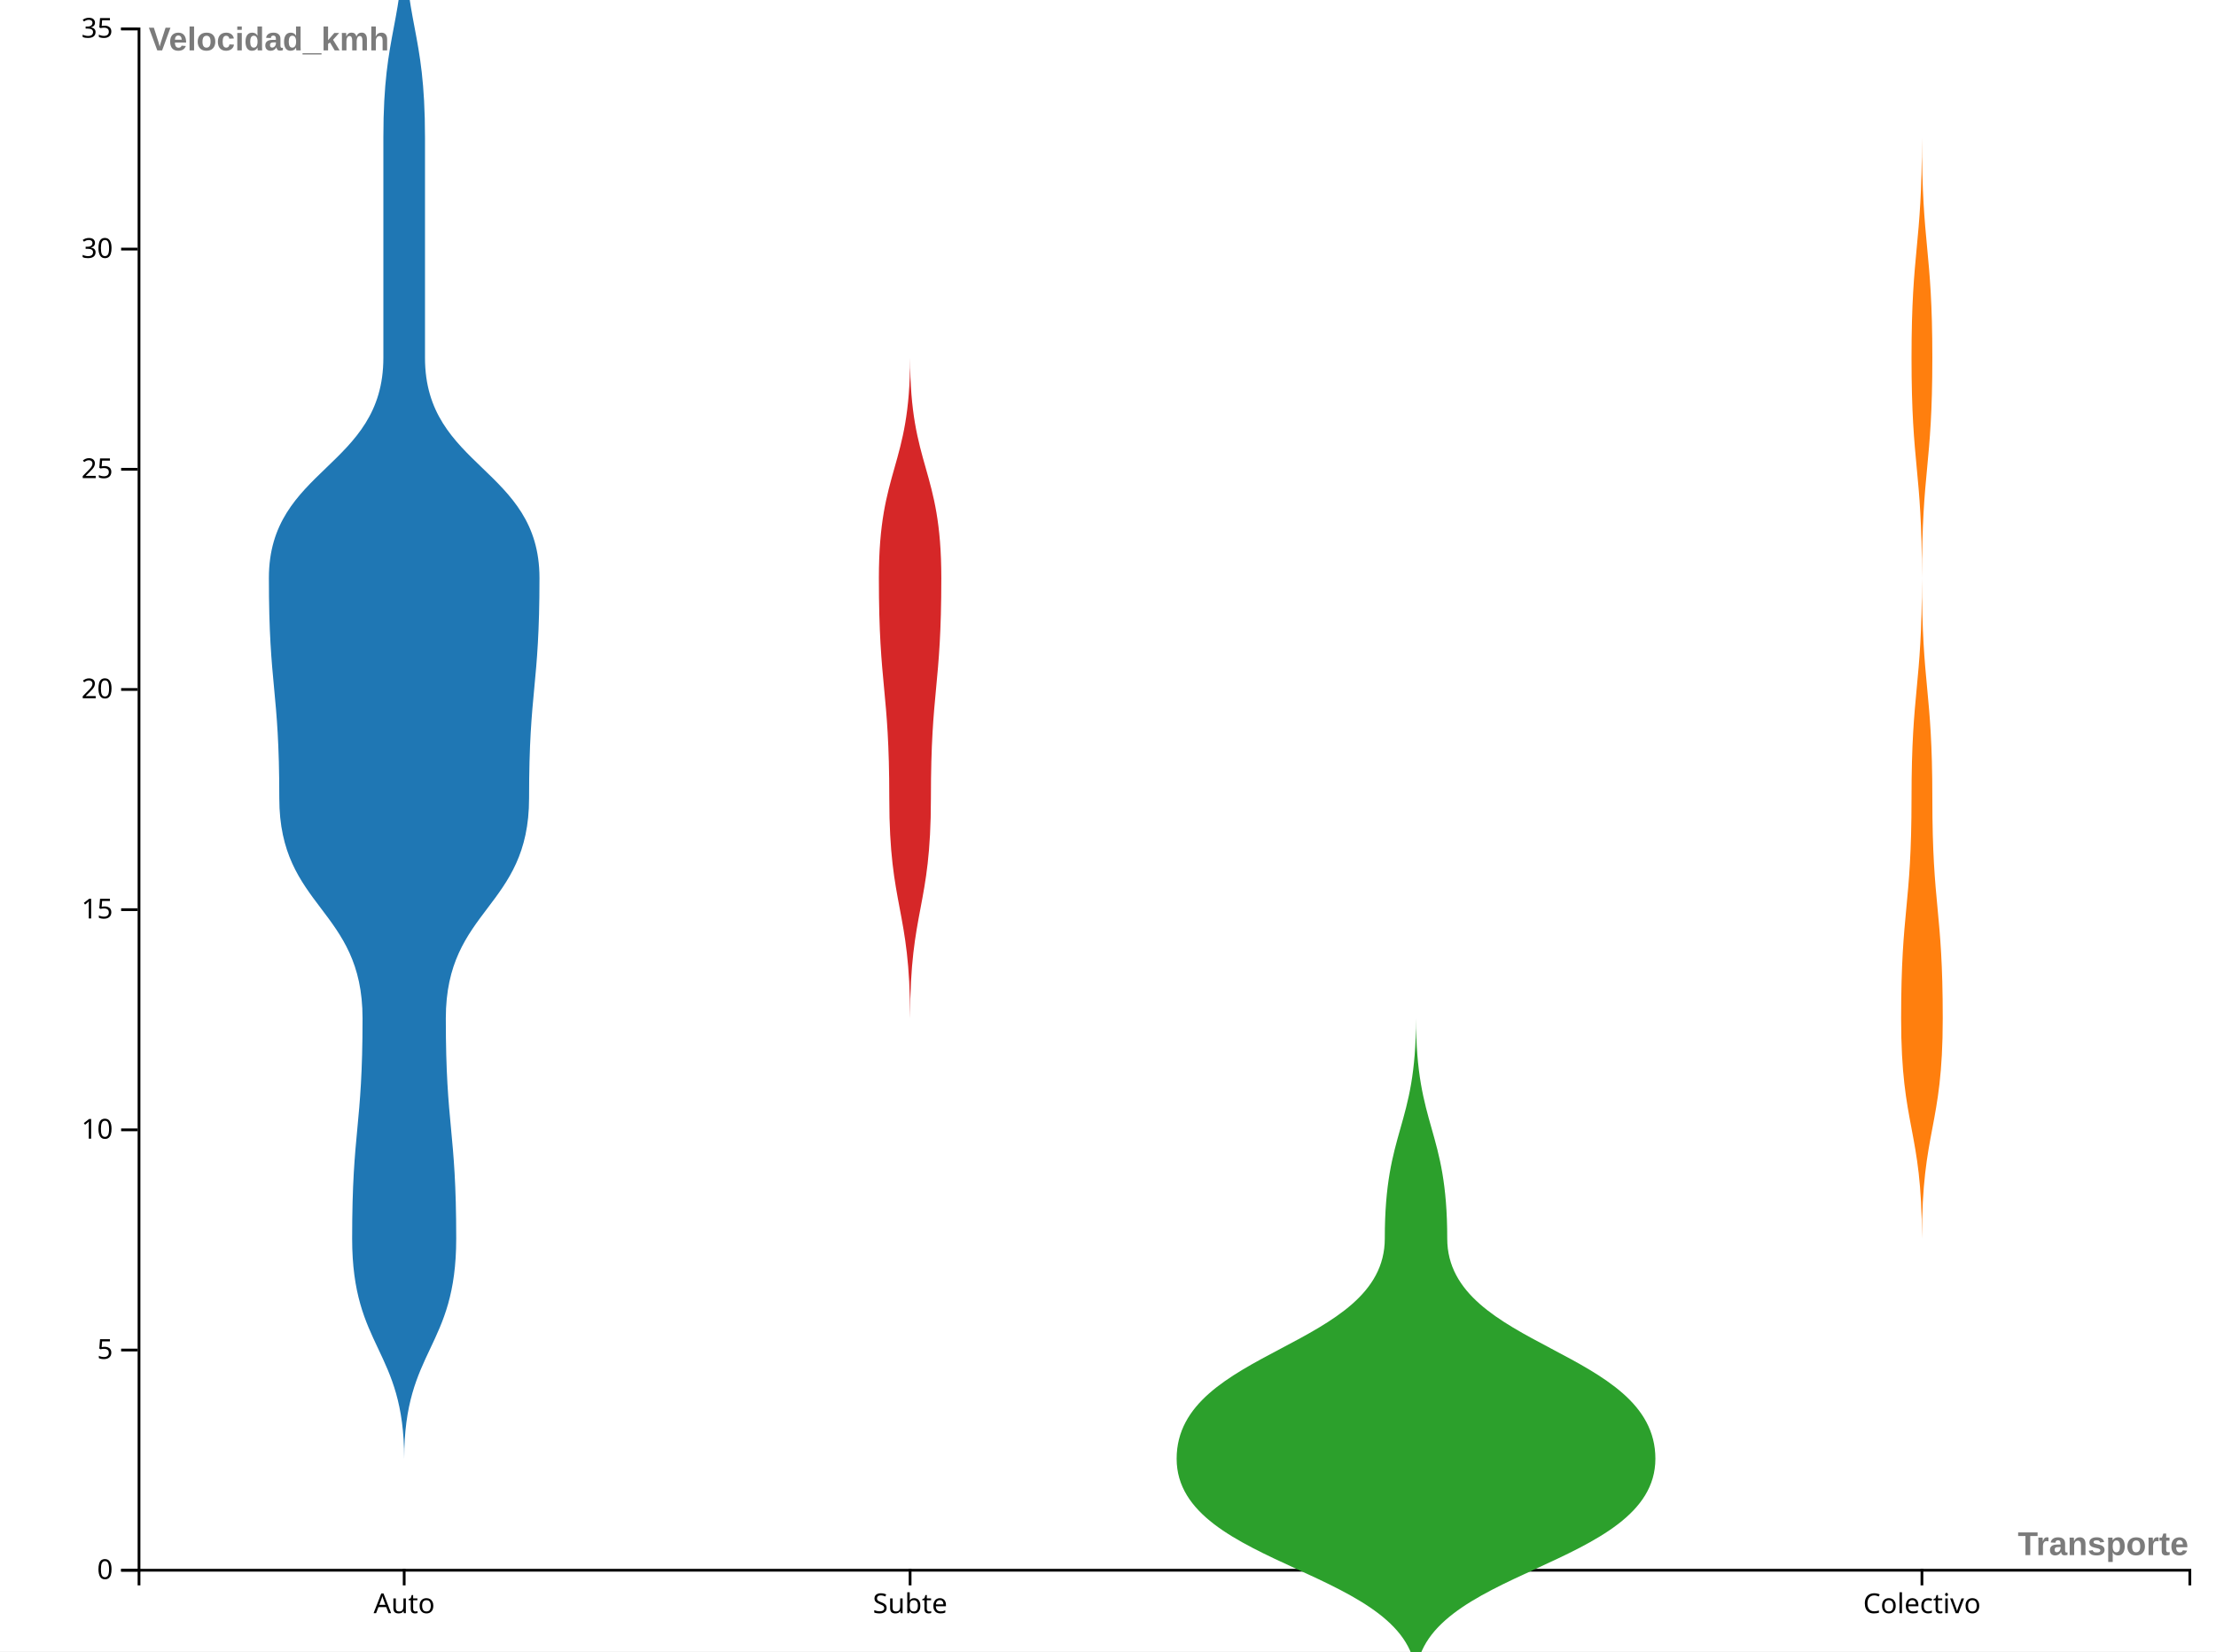
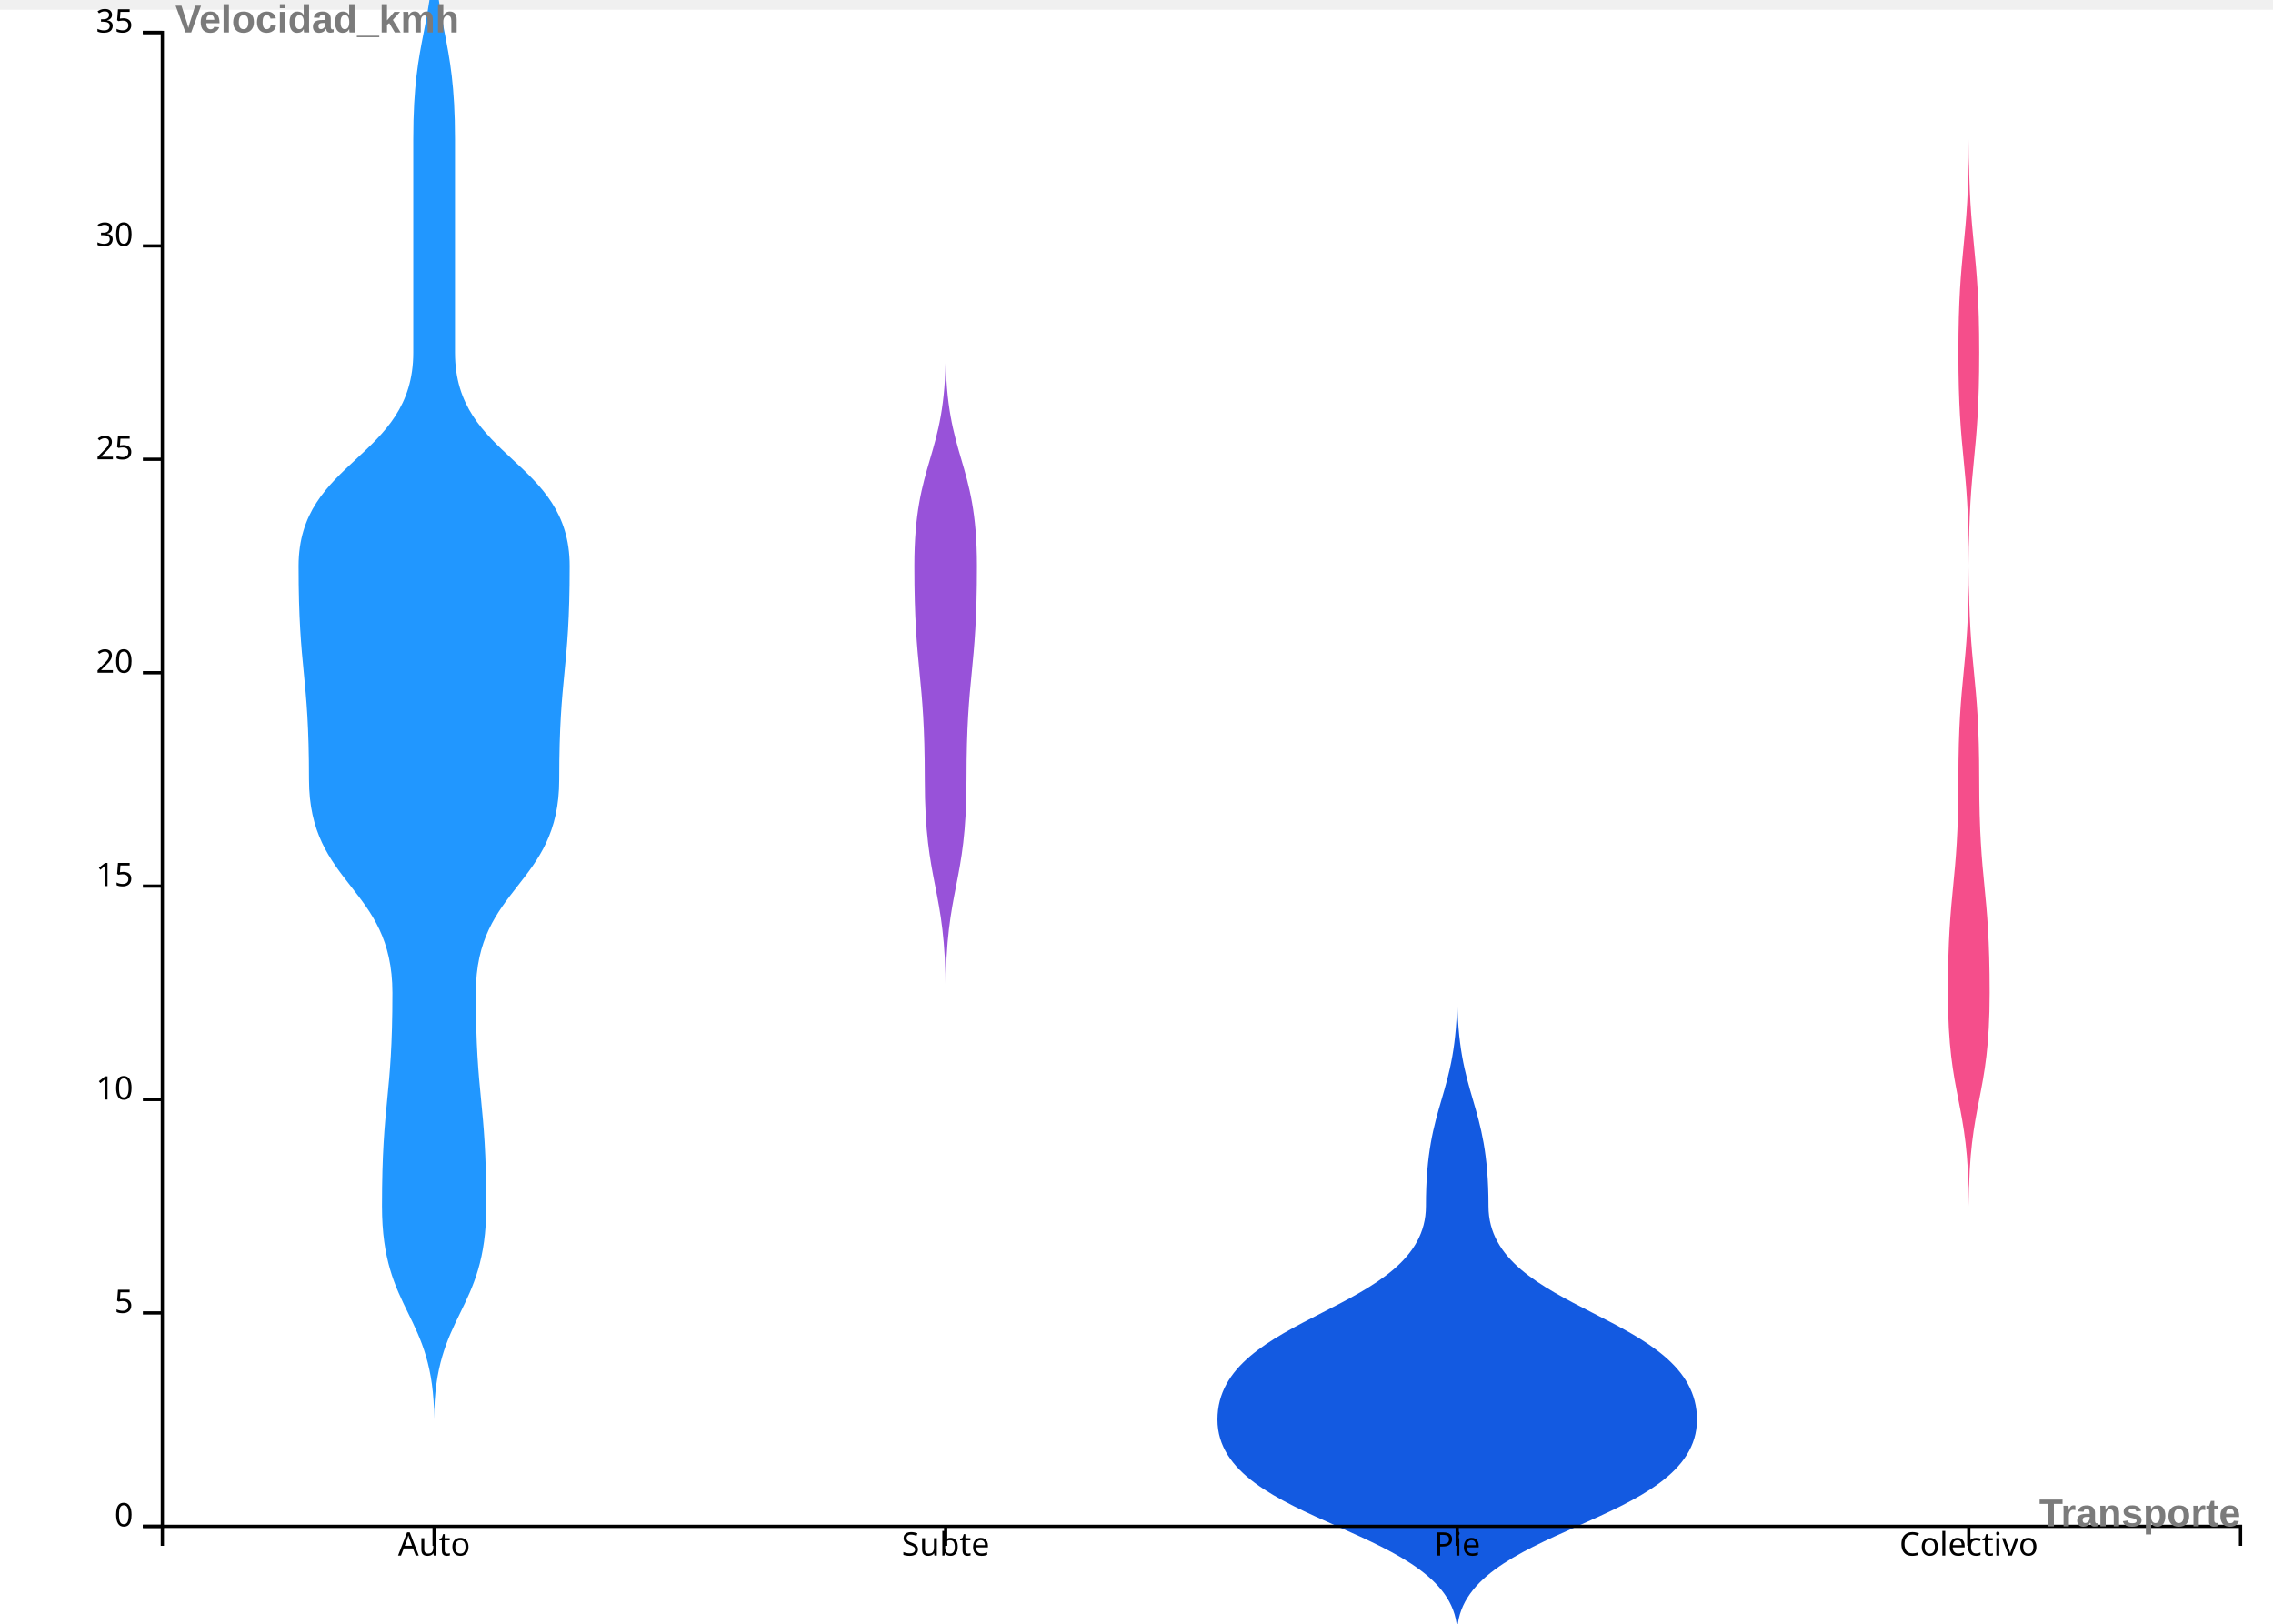
- <svg xmlns="http://www.w3.org/2000/svg" width="805" height="600">
-   <rect width="805" height="600" x="0" y="0" fill="#FFFFFF" id="background" />
-   <g transform="translate(50,10)" id="viz">
-     <g id="y axis" fill="none" font-size="10" font-family="sans-serif" text-anchor="end">
-       <path class="domain" stroke="currentColor" d="M-6,560.5H0.5V0.5H-6" />
-       <g class="tick" opacity="1" transform="translate(0,560.5)">
-         <line stroke="currentColor" x2="-6" />
-         <text fill="currentColor" x="-9" dy="0.32em">0</text>
+ <svg xmlns="http://www.w3.org/2000/svg" width="700" height="500">
+   <g class="layer">
+     <rect fill="#FFFFFF" height="500" id="background" transform="matrix(1 0 0 1 0 0)" width="700" x="0" y="3" />
+     <g id="viz">
+       <g id="shapes">
+         <g fill="rgb(33, 151, 255)" id=" Auto " transform="translate(9.84615 0)">
+           <path d="m123.85,502.86c0,-32.86 0,-32.86 0,-65.72c0,-32.85 16.05,-32.85 16.05,-65.71c0,-32.86 -3.21,-32.86 -3.21,-65.72c0,-32.85 25.68,-32.85 25.68,-65.71c0,-32.86 3.22,-32.86 3.22,-65.71c0,-32.86 -35.32,-32.86 -35.32,-65.72c0,-32.86 0,-32.86 0,-65.71c0,-32.86 -6.42,-32.86 -6.42,-65.72l0,0c0,32.86 -6.43,32.86 -6.43,65.72c0,32.85 0,32.85 0,65.71c0,32.86 -35.31,32.86 -35.31,65.72c0,32.85 3.21,32.85 3.21,65.71c0,32.86 25.68,32.86 25.68,65.71c0,32.86 -3.21,32.86 -3.21,65.72c0,32.86 16.06,32.86 16.06,65.71c0,32.86 0,32.86 0,65.72z" id="svg_41" />
+         </g>
+         <g fill="rgb(152, 82, 217)" id=" Subte " transform="translate(167.385 0)">
+           <path d="m123.85,502.86c0,-32.86 0,-32.86 0,-65.72c0,-32.85 0,-32.85 0,-65.71c0,-32.86 0,-32.86 0,-65.72c0,-32.85 6.42,-32.85 6.42,-65.71c0,-32.86 3.21,-32.86 3.21,-65.71c0,-32.86 -9.63,-32.86 -9.63,-65.72c0,-32.86 0,-32.86 0,-65.71c0,-32.86 0,-32.86 0,-65.72l0,0c0,32.86 0,32.86 0,65.72c0,32.85 0,32.85 0,65.71c0,32.86 -9.64,32.86 -9.64,65.72c0,32.85 3.21,32.85 3.21,65.71c0,32.86 6.43,32.86 6.43,65.71c0,32.86 0,32.86 0,65.72c0,32.86 0,32.86 0,65.71c0,32.86 0,32.86 0,65.72z" id="svg_42" />
+         </g>
+         <g fill="rgb(19, 90, 225)" id=" Pie " transform="translate(324.923 0)">
+           <path d="m123.85,502.86c0,-32.86 73.84,-32.86 73.84,-65.72c0,-32.85 -64.21,-32.85 -64.21,-65.71c0,-32.86 -9.63,-32.86 -9.63,-65.72c0,-32.85 0,-32.85 0,-65.71c0,-32.86 0,-32.86 0,-65.71c0,-32.86 0,-32.86 0,-65.72c0,-32.86 0,-32.86 0,-65.71c0,-32.86 0,-32.86 0,-65.72l0,0c0,32.86 0,32.86 0,65.72c0,32.85 0,32.85 0,65.71c0,32.86 0,32.86 0,65.72c0,32.85 0,32.85 0,65.71c0,32.86 0,32.86 0,65.71c0,32.86 -9.64,32.86 -9.64,65.72c0,32.86 -64.21,32.86 -64.21,65.71c0,32.86 73.85,32.86 73.85,65.72z" id="svg_43" />
+         </g>
+         <g fill="rgb(245, 78, 139)" id=" Colectivo " transform="translate(482.462 0)">
+           <path d="m123.85,502.86c0,-32.86 0,-32.86 0,-65.72c0,-32.85 0,-32.85 0,-65.71c0,-32.86 6.42,-32.86 6.42,-65.72c0,-32.85 -3.21,-32.85 -3.21,-65.71c0,-32.86 -3.21,-32.86 -3.21,-65.71c0,-32.86 3.21,-32.86 3.21,-65.72c0,-32.86 -3.21,-32.86 -3.21,-65.71c0,-32.86 0,-32.86 0,-65.72l0,0c0,32.86 0,32.86 0,65.72c0,32.85 -3.21,32.85 -3.21,65.71c0,32.86 3.21,32.86 3.21,65.72c0,32.85 -3.21,32.85 -3.21,65.71c0,32.86 -3.22,32.86 -3.22,65.71c0,32.86 6.43,32.86 6.43,65.72c0,32.86 0,32.86 0,65.71c0,32.86 0,32.86 0,65.72z" id="svg_44" />
+         </g>
      </g>
-       <g class="tick" opacity="1" transform="translate(0,480.5)">
-         <line stroke="currentColor" x2="-6" />
-         <text fill="currentColor" x="-9" dy="0.32em">5</text>
+       <g fill="none" font-family="sans-serif" font-size="10" id="x axis" text-anchor="middle" transform="matrix(1 0 0 1 0 0)">
+         <path class="domain" d="m50,476l0,-6l640,0l0,6" id="svg_27" stroke="currentColor" />
+         <g class="tick" id="svg_28" transform="translate(83.6923 0)">
+           <line id="svg_29" stroke="currentColor" x1="50" x2="50" y1="470" y2="476" />
+           <text fill="currentColor" id="svg_30" x="50" y="479">Auto</text>
+         </g>
+         <g class="tick" id="svg_31" transform="translate(241.231 0)">
+           <line id="svg_32" stroke="currentColor" x1="50" x2="50" y1="470" y2="476" />
+           <text fill="currentColor" id="svg_33" x="50" y="479">Subte</text>
+         </g>
+         <g class="tick" id="svg_34" transform="translate(398.769 0)">
+           <line id="svg_35" stroke="currentColor" x1="50" x2="50" y1="470" y2="476" />
+           <text fill="currentColor" id="svg_36" x="50" y="479">Pie</text>
+         </g>
+         <g class="tick" id="svg_37" transform="translate(556.308 0)">
+           <line id="svg_38" stroke="currentColor" x1="50" x2="50" y1="470" y2="476" />
+           <text fill="currentColor" id="svg_39" x="50" y="479">Colectivo</text>
+         </g>
+         <text fill="rgb(123, 123, 123)" font-family="Arial, sans-serif" font-size="12px" font-weight="bold" id="svg_40" text-anchor="end" x="690" y="470">Transporte</text>
      </g>
-       <g class="tick" opacity="1" transform="translate(0,400.5)">
-         <line stroke="currentColor" x2="-6" />
-         <text fill="currentColor" x="-9" dy="0.32em">10</text>
-       </g>
-       <g class="tick" opacity="1" transform="translate(0,320.5)">
-         <line stroke="currentColor" x2="-6" />
-         <text fill="currentColor" x="-9" dy="0.32em">15</text>
-       </g>
-       <g class="tick" opacity="1" transform="translate(0,240.5)">
-         <line stroke="currentColor" x2="-6" />
-         <text fill="currentColor" x="-9" dy="0.32em">20</text>
-       </g>
-       <g class="tick" opacity="1" transform="translate(0,160.5)">
-         <line stroke="currentColor" x2="-6" />
-         <text fill="currentColor" x="-9" dy="0.32em">25</text>
-       </g>
-       <g class="tick" opacity="1" transform="translate(0,80.5)">
-         <line stroke="currentColor" x2="-6" />
-         <text fill="currentColor" x="-9" dy="0.32em">30</text>
-       </g>
-       <g class="tick" opacity="1" transform="translate(0,0.5)">
-         <line stroke="currentColor" x2="-6" />
-         <text fill="currentColor" x="-9" dy="0.32em">35</text>
-       </g>
-       <text x="4" text-anchor="start" dominant-baseline="hanging" style="font-family: Arial, sans-serif; font-size: 12px; fill: rgb(123, 123, 123); font-weight: bold;">Velocidad_kmh</text>
-     </g>
-     <g id="x axis" transform="translate(0,560)" fill="none" font-size="10" font-family="sans-serif" text-anchor="middle">
-       <path class="domain" stroke="currentColor" d="M0.5,6V0.5H745.5V6" />
-       <g class="tick" opacity="1" transform="translate(96.82533,0)">
-         <line stroke="currentColor" y2="6" />
-         <text fill="currentColor" y="9" dy="0.71em"> Auto </text>
-       </g>
-       <g class="tick" opacity="1" transform="translate(280.6084,0)">
-         <line stroke="currentColor" y2="6" />
-         <text fill="currentColor" y="9" dy="0.71em"> Subte </text>
-       </g>
-       <g class="tick" opacity="1" transform="translate(464.3916,0)">
-         <line stroke="currentColor" y2="6" />
-         <text fill="currentColor" y="9" dy="0.71em"> Pie </text>
-       </g>
-       <g class="tick" opacity="1" transform="translate(648.1747,0)">
-         <line stroke="currentColor" y2="6" />
-         <text fill="currentColor" y="9" dy="0.71em"> Colectivo </text>
-       </g>
-       <text x="745" dy="-5" text-anchor="end" style="font-family: Arial, sans-serif; font-size: 12px; fill: rgb(123, 123, 123); font-weight: bold;">Transporte</text>
-     </g>
-     <g id="shapes">
-       <g id=" Auto " transform="translate(9.86755 ,0)" style="fill: rgb(31, 119, 180);">
-         <path d="M86.958,600C86.958,560,86.958,560,86.958,520C86.958,480,105.862,480,105.862,440C105.862,400,102.081,400,102.081,360C102.081,320,132.327,320,132.327,280C132.327,240,136.108,240,136.108,200C136.108,160,94.519,160,94.519,120C94.519,80,94.519,80,94.519,40C94.519,0,86.958,0,86.958,-40L86.958,-40C86.958,0,79.396,0,79.396,40C79.396,80,79.396,80,79.396,120C79.396,160,37.808,160,37.808,200C37.808,240,41.589,240,41.589,280C41.589,320,71.835,320,71.835,360C71.835,400,68.054,400,68.054,440C68.054,480,86.958,480,86.958,520C86.958,560,86.958,560,86.958,600Z" style="stroke: none;" />
-       </g>
-       <g id=" Subte " transform="translate(193.6507 ,0)" style="fill: rgb(214, 39, 40);">
-         <path d="M86.958,600C86.958,560,86.958,560,86.958,520C86.958,480,86.958,480,86.958,440C86.958,400,86.958,400,86.958,360C86.958,320,94.519,320,94.519,280C94.519,240,98.3,240,98.3,200C98.3,160,86.958,160,86.958,120C86.958,80,86.958,80,86.958,40C86.958,0,86.958,0,86.958,-40L86.958,-40C86.958,0,86.958,0,86.958,40C86.958,80,86.958,80,86.958,120C86.958,160,75.615,160,75.615,200C75.615,240,79.396,240,79.396,280C79.396,320,86.958,320,86.958,360C86.958,400,86.958,400,86.958,440C86.958,480,86.958,480,86.958,520C86.958,560,86.958,560,86.958,600Z" style="stroke: none;" />
-       </g>
-       <g id=" Pie " transform="translate(377.4338 ,0)" style="fill: rgb(44, 160, 44);">
-         <path d="M86.958,600C86.958,560,173.916,560,173.916,520C173.916,480,98.3,480,98.3,440C98.3,400,86.958,400,86.958,360C86.958,320,86.958,320,86.958,280C86.958,240,86.958,240,86.958,200C86.958,160,86.958,160,86.958,120C86.958,80,86.958,80,86.958,40C86.958,0,86.958,0,86.958,-40L86.958,-40C86.958,0,86.958,0,86.958,40C86.958,80,86.958,80,86.958,120C86.958,160,86.958,160,86.958,200C86.958,240,86.958,240,86.958,280C86.958,320,86.958,320,86.958,360C86.958,400,75.615,400,75.615,440C75.615,480,0,480,0,520C0,560,86.958,560,86.958,600Z" style="stroke: none;" />
-       </g>
-       <g id=" Colectivo " transform="translate(561.2169 ,0)" style="fill: rgb(255, 127, 14);">
-         <path d="M86.958,600C86.958,560,86.958,560,86.958,520C86.958,480,86.958,480,86.958,440C86.958,400,94.519,400,94.519,360C94.519,320,90.739,320,90.739,280C90.739,240,86.958,240,86.958,200C86.958,160,90.739,160,90.739,120C90.739,80,86.958,80,86.958,40C86.958,0,86.958,0,86.958,-40L86.958,-40C86.958,0,86.958,0,86.958,40C86.958,80,83.177,80,83.177,120C83.177,160,86.958,160,86.958,200C86.958,240,83.177,240,83.177,280C83.177,320,79.396,320,79.396,360C79.396,400,86.958,400,86.958,440C86.958,480,86.958,480,86.958,520C86.958,560,86.958,560,86.958,600Z" style="stroke: none;" />
+       <g fill="none" font-family="sans-serif" font-size="10" id="y axis" text-anchor="end">
+         <path class="domain" d="m44,470l6,0l0,-460l-6,0" id="svg_1" stroke="currentColor" />
+         <g class="tick" id="svg_2" transform="translate(0 460)">
+           <line id="svg_3" stroke="currentColor" x1="50" x2="44" y1="10" y2="10" />
+           <text fill="currentColor" id="svg_4" x="41" y="10">0</text>
+         </g>
+         <g class="tick" id="svg_5" transform="translate(0 394.286)">
+           <line id="svg_6" stroke="currentColor" x1="50" x2="44" y1="10" y2="10" />
+           <text fill="currentColor" id="svg_7" x="41" y="10">5</text>
+         </g>
+         <g class="tick" id="svg_8" transform="translate(0 328.571)">
+           <line id="svg_9" stroke="currentColor" x1="50" x2="44" y1="10" y2="10" />
+           <text fill="currentColor" id="svg_10" x="41" y="10">10</text>
+         </g>
+         <g class="tick" id="svg_11" transform="translate(0 262.857)">
+           <line id="svg_12" stroke="currentColor" x1="50" x2="44" y1="10" y2="10" />
+           <text fill="currentColor" id="svg_13" x="41" y="10">15</text>
+         </g>
+         <g class="tick" id="svg_14" transform="translate(0 197.143)">
+           <line id="svg_15" stroke="currentColor" x1="50" x2="44" y1="10" y2="10" />
+           <text fill="currentColor" id="svg_16" x="41" y="10">20</text>
+         </g>
+         <g class="tick" id="svg_17" transform="translate(0 131.429)">
+           <line id="svg_18" stroke="currentColor" x1="50" x2="44" y1="10" y2="10" />
+           <text fill="currentColor" id="svg_19" x="41" y="10">25</text>
+         </g>
+         <g class="tick" id="svg_20" transform="translate(0 65.7143)">
+           <line id="svg_21" stroke="currentColor" x1="50" x2="44" y1="10" y2="10" />
+           <text fill="currentColor" id="svg_22" x="41" y="10">30</text>
+         </g>
+         <g class="tick" id="svg_23" transform="translate(0 0)">
+           <line id="svg_24" stroke="currentColor" x1="50" x2="44" y1="10" y2="10" />
+           <text fill="currentColor" id="svg_25" x="41" y="10">35</text>
+         </g>
+         <text fill="rgb(123, 123, 123)" font-family="Arial, sans-serif" font-size="12px" font-weight="bold" id="svg_26" text-anchor="start" x="54" y="10">Velocidad_kmh</text>
      </g>
    </g>
  </g>
</svg>
